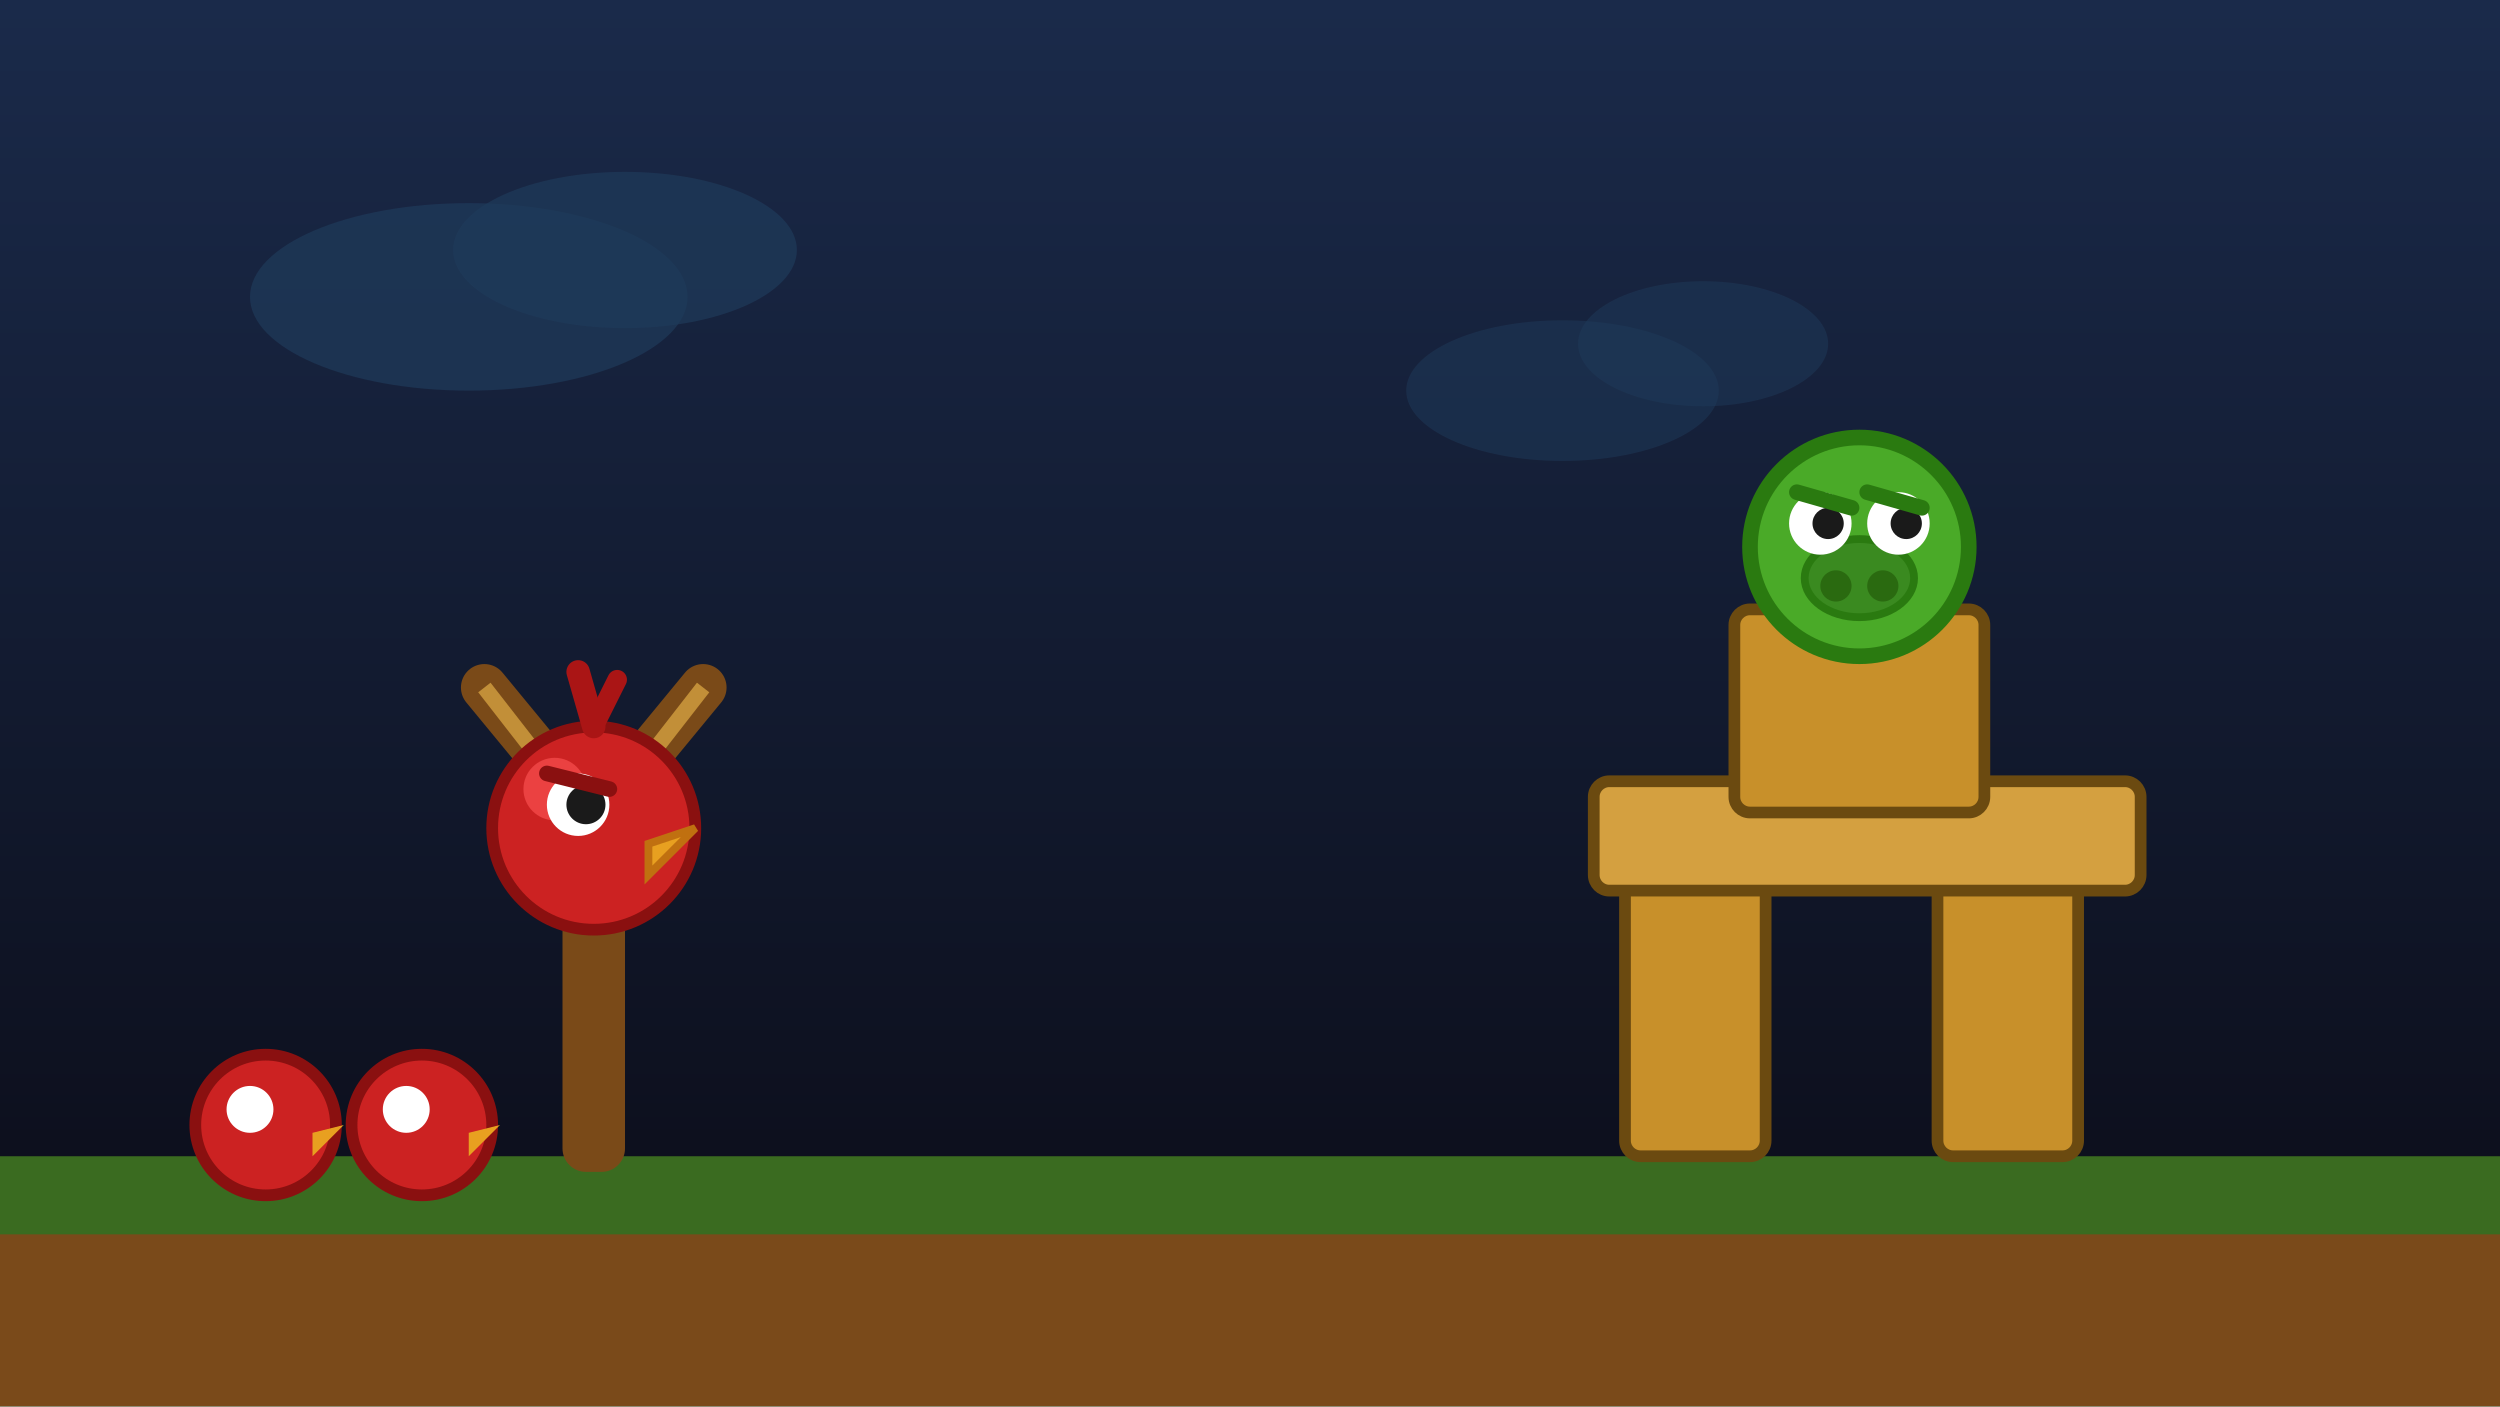
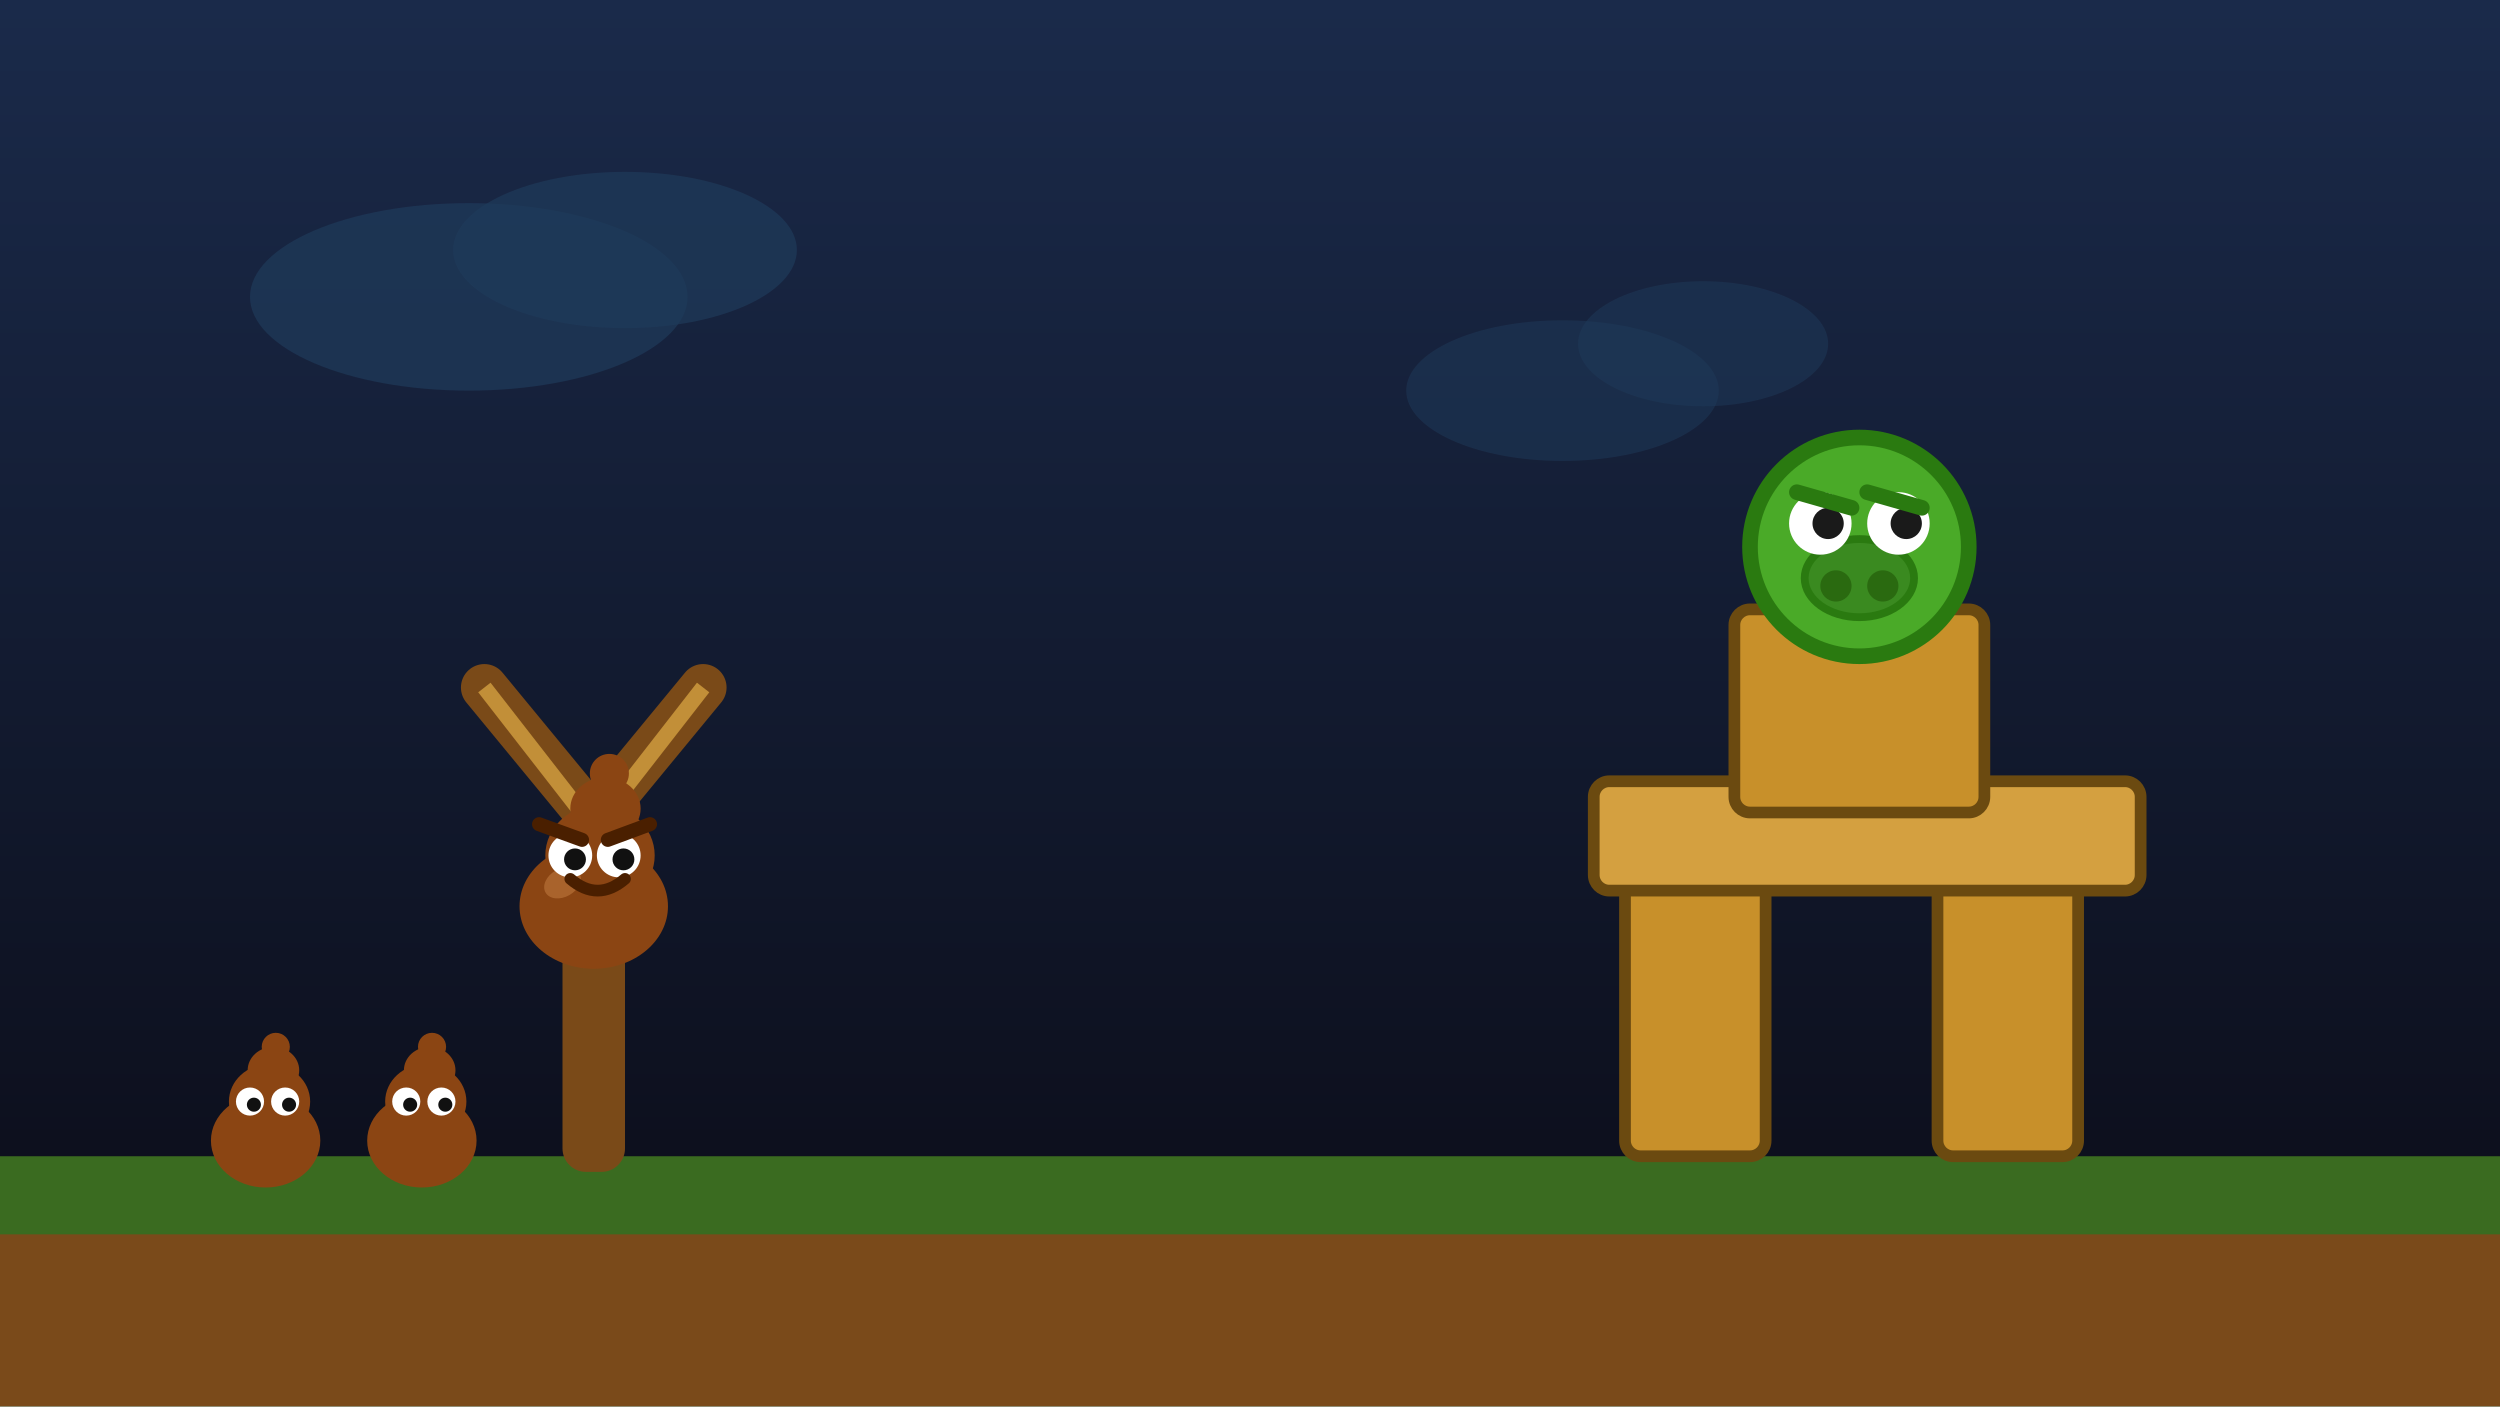
<svg xmlns="http://www.w3.org/2000/svg" viewBox="0 0 320 180" width="320" height="180">
  <defs>
    <linearGradient id="sky" x1="0" y1="0" x2="0" y2="1">
      <stop offset="0%" stop-color="#1a2a4a" />
      <stop offset="100%" stop-color="#0a0a14" />
    </linearGradient>
  </defs>
  <rect width="320" height="180" fill="url(#sky)" />
  <ellipse cx="60" cy="38" rx="28" ry="12" fill="#1e3a5a" opacity="0.7" />
  <ellipse cx="80" cy="32" rx="22" ry="10" fill="#1e3a5a" opacity="0.7" />
  <ellipse cx="200" cy="50" rx="20" ry="9" fill="#1e3a5a" opacity="0.5" />
  <ellipse cx="218" cy="44" rx="16" ry="8" fill="#1e3a5a" opacity="0.5" />
  <rect x="0" y="148" width="320" height="32" fill="#3a6b20" />
  <rect x="0" y="158" width="320" height="22" fill="#7a4a1a" />
  <rect x="208" y="108" width="18" height="40" rx="2" fill="#c8902a" stroke="#6b4a10" stroke-width="1.5" />
  <rect x="248" y="108" width="18" height="40" rx="2" fill="#c8902a" stroke="#6b4a10" stroke-width="1.5" />
  <rect x="204" y="100" width="70" height="14" rx="2" fill="#d4a040" stroke="#6b4a10" stroke-width="1.5" />
  <rect x="222" y="78" width="32" height="26" rx="2" fill="#c8902a" stroke="#6b4a10" stroke-width="1.5" />
  <circle cx="238" cy="70" r="14" fill="#4aaa28" stroke="#2a7a10" stroke-width="2" />
  <ellipse cx="238" cy="74" rx="7" ry="5" fill="#3a8a20" stroke="#2a7a10" stroke-width="1" />
  <circle cx="235" cy="75" r="2" fill="#2a6a10" />
  <circle cx="241" cy="75" r="2" fill="#2a6a10" />
  <circle cx="233" cy="67" r="4" fill="white" />
  <circle cx="243" cy="67" r="4" fill="white" />
  <circle cx="234" cy="67" r="2" fill="#1a1a1a" />
  <circle cx="244" cy="67" r="2" fill="#1a1a1a" />
  <line x1="230" y1="63" x2="237" y2="65" stroke="#2a7a10" stroke-width="2" stroke-linecap="round" />
  <line x1="246" y1="65" x2="239" y2="63" stroke="#2a7a10" stroke-width="2" stroke-linecap="round" />
  <rect x="72" y="100" width="8" height="50" rx="3" fill="#7a4a18" />
  <line x1="76" y1="105" x2="62" y2="88" stroke="#7a4a18" stroke-width="6" stroke-linecap="round" />
  <line x1="76" y1="105" x2="90" y2="88" stroke="#7a4a18" stroke-width="6" stroke-linecap="round" />
  <line x1="62" y1="88" x2="76" y2="106" stroke="#d4a040" stroke-width="2" opacity="0.8" />
  <line x1="90" y1="88" x2="76" y2="106" stroke="#d4a040" stroke-width="2" opacity="0.8" />
-   <circle cx="76" cy="106" r="13" fill="#cc2222" stroke="#8a1010" stroke-width="1.5" />
-   <circle cx="71" cy="101" r="4" fill="#ff5555" opacity="0.6" />
-   <polygon points="83,108 89,106 83,112" fill="#e8a020" stroke="#c07010" stroke-width="1" />
-   <circle cx="74" cy="103" r="4" fill="white" />
-   <circle cx="75" cy="103" r="2.5" fill="#1a1a1a" />
-   <line x1="70" y1="99" x2="78" y2="101" stroke="#8a1010" stroke-width="2" stroke-linecap="round" />
-   <line x1="76" y1="93" x2="74" y2="86" stroke="#aa1515" stroke-width="3" stroke-linecap="round" />
-   <line x1="76" y1="93" x2="79" y2="87" stroke="#aa1515" stroke-width="2.5" stroke-linecap="round" />
-   <circle cx="34" cy="144" r="9" fill="#cc2222" stroke="#8a1010" stroke-width="1.5" />
-   <circle cx="34" cy="144" r="3" fill="white" transform="translate(-2,-2)" />
-   <polygon points="40,145 44,144 40,148" fill="#e8a020" />
-   <circle cx="54" cy="144" r="9" fill="#cc2222" stroke="#8a1010" stroke-width="1.5" />
-   <circle cx="54" cy="144" r="3" fill="white" transform="translate(-2,-2)" />
-   <polygon points="60,145 64,144 60,148" fill="#e8a020" />
+   <g transform="translate(76, 113)">
+     <ellipse cx="0" cy="3" rx="9.5" ry="8" fill="#8B4513" />
+     <ellipse cx="0.8" cy="-3.5" rx="7" ry="6.5" fill="#8B4513" />
+     <ellipse cx="1.5" cy="-9.5" rx="4.5" ry="4" fill="#8B4513" />
+     <ellipse cx="2" cy="-14" rx="2.5" ry="2.5" fill="#8B4513" />
+     <ellipse cx="-4" cy="0" rx="2.5" ry="1.8" fill="rgba(200,130,70,0.5)" transform="rotate(-30,-4,0)" />
+     <circle cx="-3" cy="-3.5" r="2.8" fill="white" />
+     <circle cx="3.2" cy="-3.5" r="2.8" fill="white" />
+     <circle cx="-2.4" cy="-3" r="1.4" fill="#111" />
+     <circle cx="3.8" cy="-3" r="1.4" fill="#111" />
+     <line x1="-7" y1="-7.5" x2="-1.5" y2="-5.5" stroke="#4a1f00" stroke-width="1.8" stroke-linecap="round" />
+     <line x1="7.2" y1="-7.5" x2="1.8" y2="-5.5" stroke="#4a1f00" stroke-width="1.8" stroke-linecap="round" />
+     <path d="M -3 -0.5 Q 0.5 2.5 4 -0.5" fill="none" stroke="#4a1f00" stroke-width="1.5" stroke-linecap="round" />
+   </g>
+   <g transform="translate(34, 144)">
+     <ellipse cx="0" cy="2" rx="7" ry="6" fill="#8B4513" />
+     <ellipse cx="0.5" cy="-3" rx="5.2" ry="4.8" fill="#8B4513" />
+     <ellipse cx="1" cy="-7" rx="3.3" ry="3" fill="#8B4513" />
+     <ellipse cx="1.3" cy="-10" rx="1.8" ry="1.8" fill="#8B4513" />
+     <circle cx="-2" cy="-3" r="1.8" fill="white" />
+     <circle cx="2.5" cy="-3" r="1.8" fill="white" />
+     <circle cx="-1.5" cy="-2.6" r="0.9" fill="#111" />
+     <circle cx="3" cy="-2.6" r="0.9" fill="#111" />
+   </g>
+   <g transform="translate(54, 144)">
+     <ellipse cx="0" cy="2" rx="7" ry="6" fill="#8B4513" />
+     <ellipse cx="0.5" cy="-3" rx="5.2" ry="4.8" fill="#8B4513" />
+     <ellipse cx="1" cy="-7" rx="3.3" ry="3" fill="#8B4513" />
+     <ellipse cx="1.3" cy="-10" rx="1.8" ry="1.8" fill="#8B4513" />
+     <circle cx="-2" cy="-3" r="1.8" fill="white" />
+     <circle cx="2.5" cy="-3" r="1.8" fill="white" />
+     <circle cx="-1.5" cy="-2.6" r="0.9" fill="#111" />
+     <circle cx="3" cy="-2.6" r="0.9" fill="#111" />
+   </g>
</svg>
